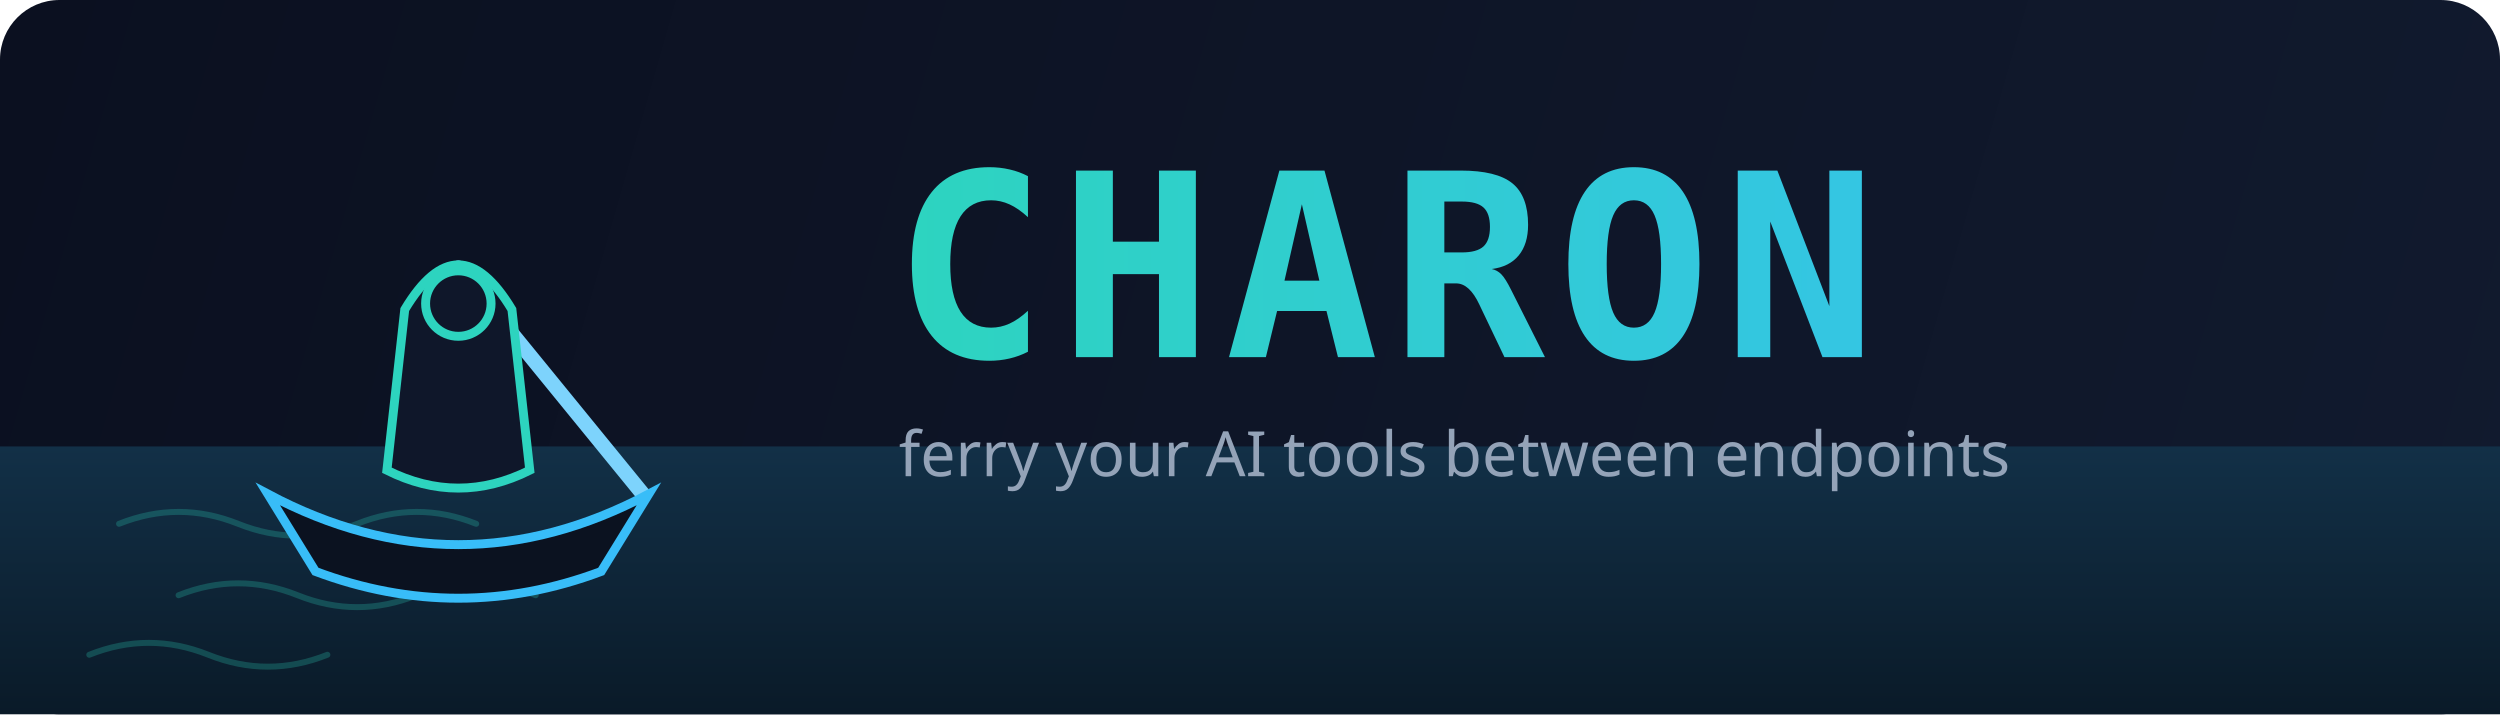
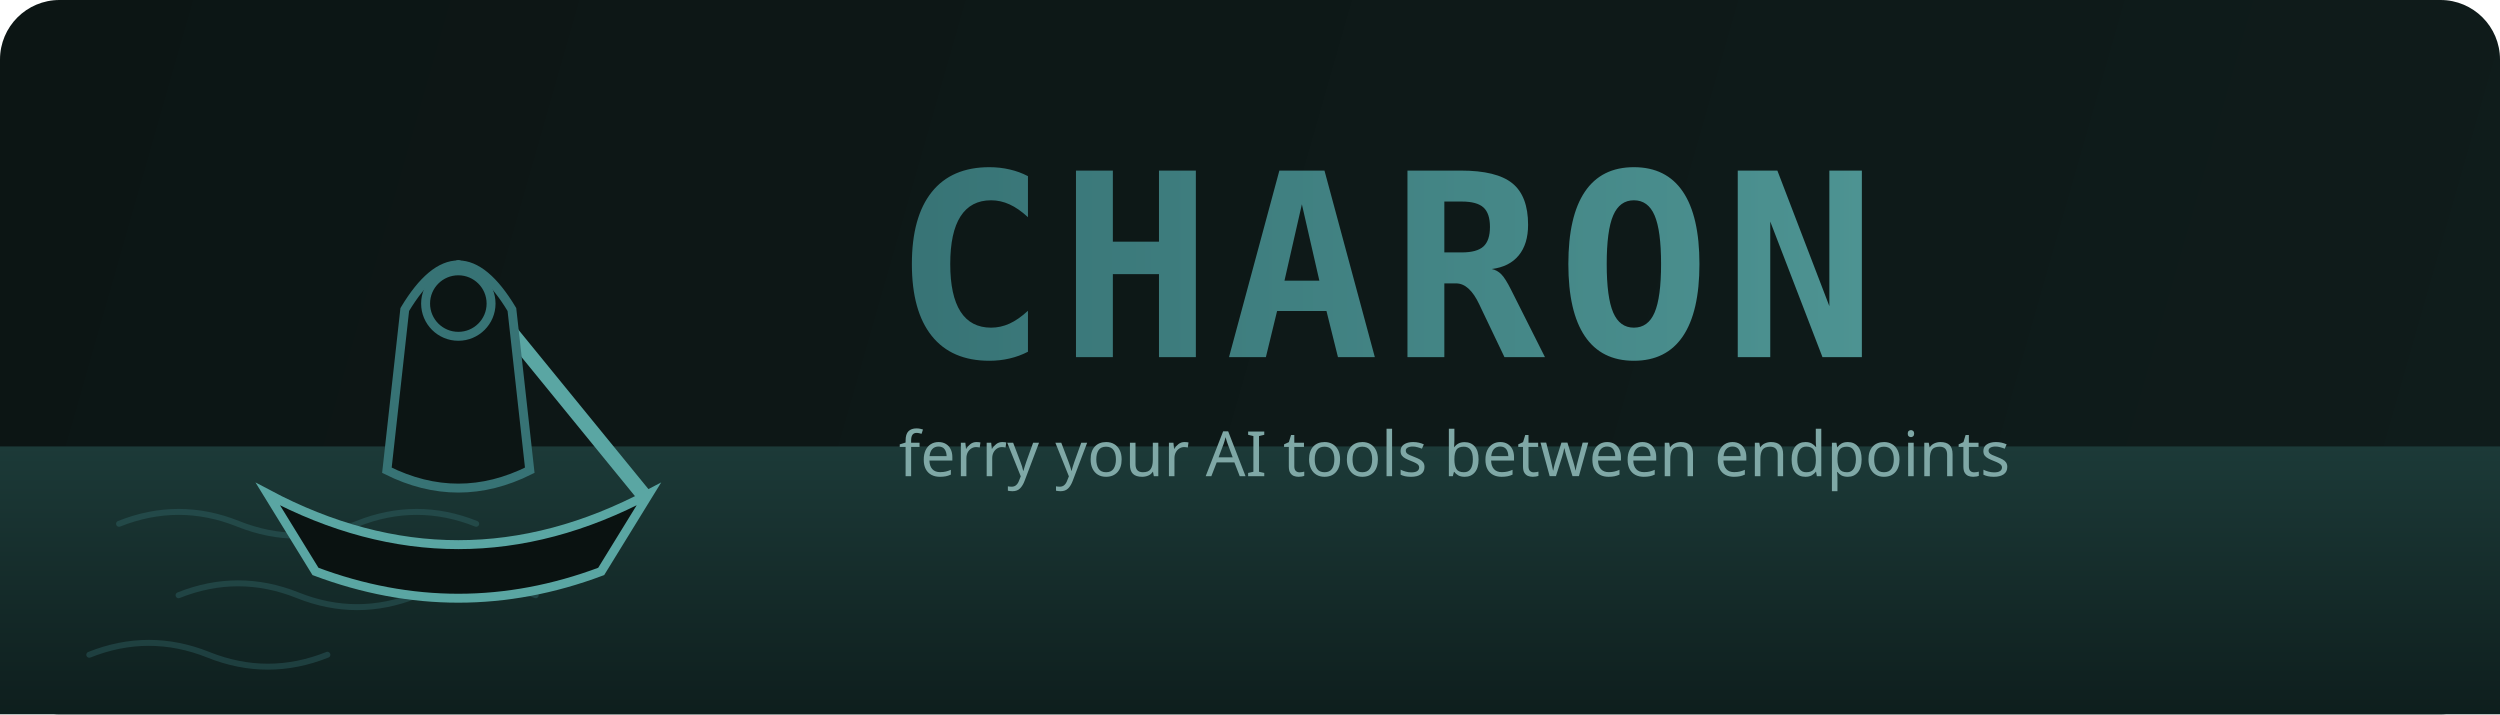
<svg xmlns="http://www.w3.org/2000/svg" width="840" height="240" viewBox="0 0 840 240" fill="none" role="img" aria-label="Charon">
  <defs>
    <linearGradient id="bg" x1="0" y1="0" x2="840" y2="240" gradientUnits="userSpaceOnUse">
-       <stop offset="0" stop-color="#0b1020" />
-       <stop offset="1" stop-color="#111a2e" />
+       <stop offset="0" stop-color="#0c1514" />
+       <stop offset="1" stop-color="#0f1c1b" />
    </linearGradient>
    <linearGradient id="water" x1="0" y1="150" x2="0" y2="240" gradientUnits="userSpaceOnUse">
-       <stop offset="0" stop-color="#123047" />
-       <stop offset="1" stop-color="#0a1a28" />
+       <stop offset="0" stop-color="#1c3a38" />
+       <stop offset="1" stop-color="#0e1e1d" />
    </linearGradient>
    <linearGradient id="wordmark" x1="300" y1="0" x2="820" y2="0" gradientUnits="userSpaceOnUse">
-       <stop offset="0" stop-color="#2dd4bf" />
-       <stop offset="1" stop-color="#38bdf8" />
+       <stop offset="0" stop-color="#377375" />
+       <stop offset="1" stop-color="#5aa6a3" />
    </linearGradient>
  </defs>
  <rect width="840" height="240" rx="20" fill="url(#bg)" />
  <rect y="150" width="840" height="90" fill="url(#water)" />
-   <g stroke="#2dd4bf" stroke-opacity="0.25" stroke-width="2" fill="none" stroke-linecap="round">
+   <g stroke="#377375" stroke-opacity="0.35" stroke-width="2" fill="none" stroke-linecap="round">
    <path d="M40 176 q20 -8 40 0 t40 0 t40 0" />
    <path d="M60 200 q20 -8 40 0 t40 0 t40 0" />
    <path d="M30 220 q20 -8 40 0 t40 0" />
  </g>
  <g transform="translate(96 96)">
-     <line x1="58" y1="-6" x2="120" y2="70" stroke="#7dd3fc" stroke-width="5" stroke-linecap="round" />
-     <path d="M40 8 q18 -30 36 0 l6 54 q-24 12 -48 0 z" fill="#0f172a" stroke="#2dd4bf" stroke-width="3" />
-     <circle cx="58" cy="6" r="11" fill="#0f172a" stroke="#2dd4bf" stroke-width="3" />
-     <path d="M-6 70 q64 34 128 0 l-16 26 q-48 18 -96 0 z" fill="#0b1220" stroke="#38bdf8" stroke-width="3" />
+     <line x1="58" y1="-6" x2="120" y2="70" stroke="#5aa6a3" stroke-width="5" stroke-linecap="round" />
+     <path d="M40 8 q18 -30 36 0 l6 54 q-24 12 -48 0 z" fill="#0c1514" stroke="#377375" stroke-width="3" />
+     <circle cx="58" cy="6" r="11" fill="#0c1514" stroke="#377375" stroke-width="3" />
+     <path d="M-6 70 q64 34 128 0 l-16 26 q-48 18 -96 0 z" fill="#0a1211" stroke="#5aa6a3" stroke-width="3" />
  </g>
  <text x="300" y="120" font-family="ui-monospace, SFMono-Regular, Menlo, monospace" font-size="86" font-weight="800" letter-spacing="4" fill="url(#wordmark)">CHARON</text>
-   <text x="302" y="160" font-family="ui-sans-serif, system-ui, sans-serif" font-size="21" fill="#94a3b8">ferry your AI tools between endpoints</text>
+   <text x="302" y="160" font-family="ui-sans-serif, system-ui, sans-serif" font-size="21" fill="#7fa8a6">ferry your AI tools between endpoints</text>
</svg>
